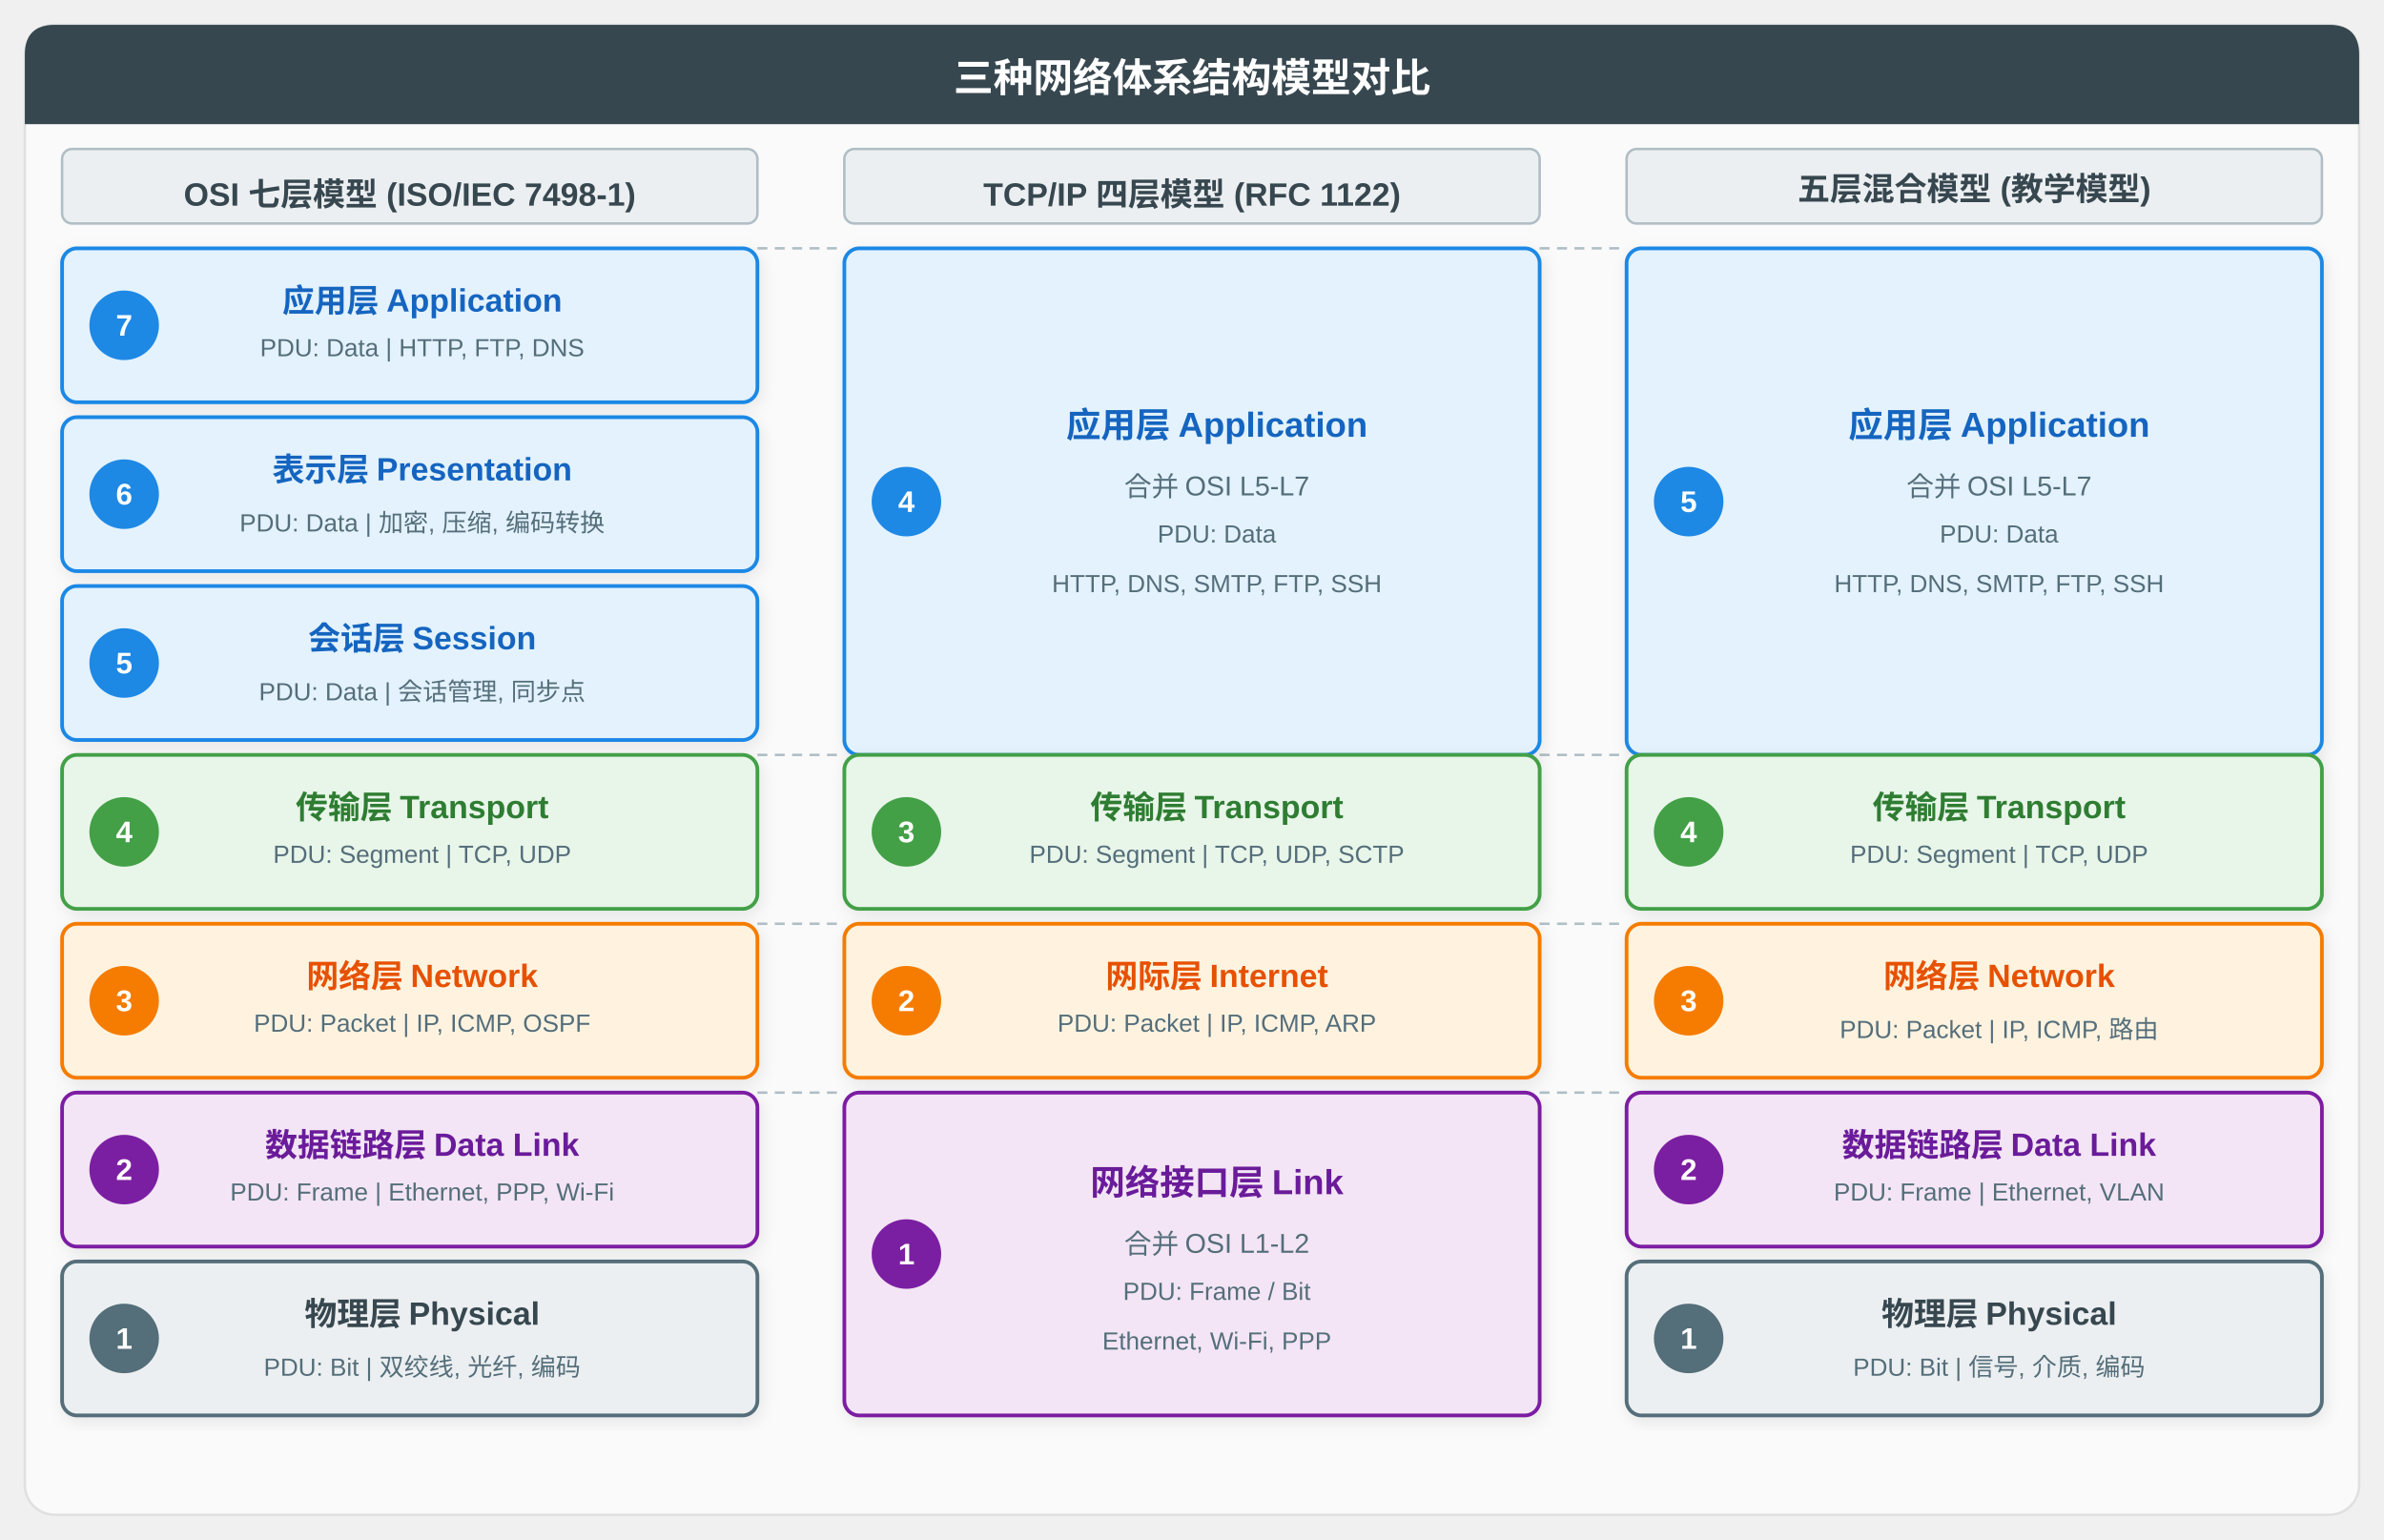
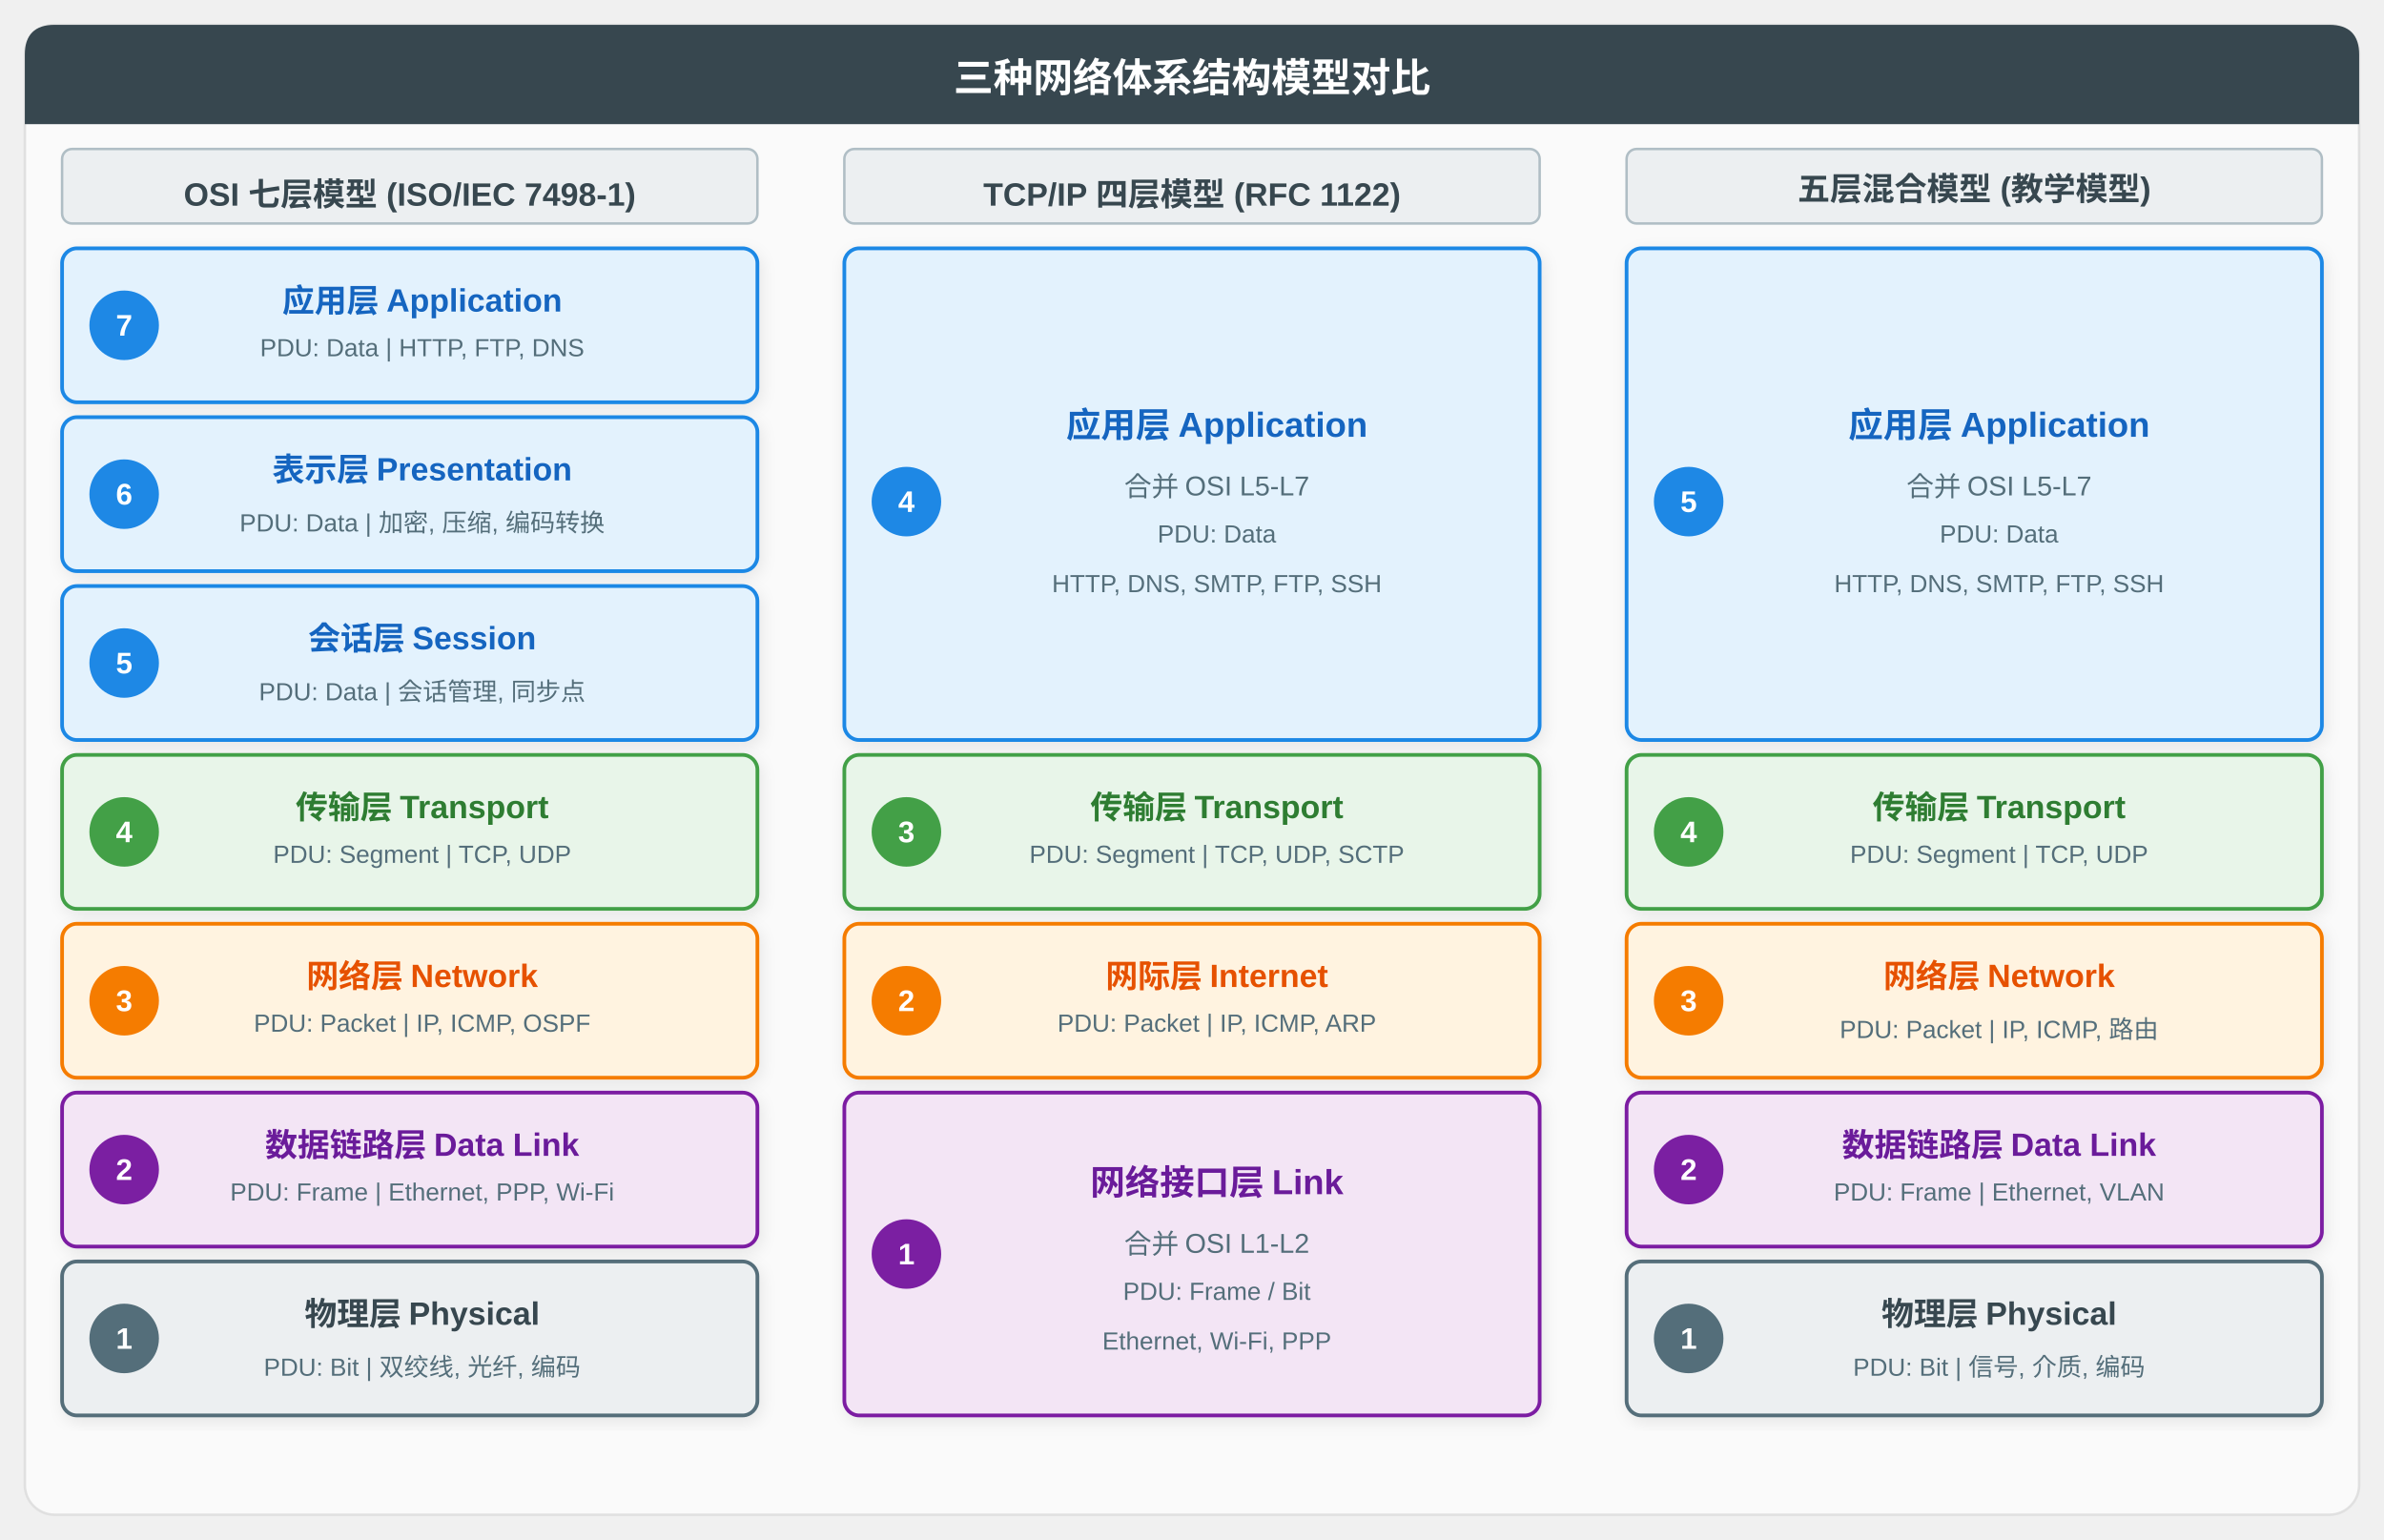
<svg xmlns="http://www.w3.org/2000/svg" viewBox="0 0 960 620" font-family="'Segoe UI',Arial,sans-serif">
  <defs>
    <filter id="s1">
      <feDropShadow dx="1" dy="2" flood-color="#000" flood-opacity="0.08" stdDeviation="3" />
    </filter>
  </defs>
  <rect x="10" y="10" width="940" height="600" rx="12" fill="#FAFAFA" stroke="#E0E0E0" stroke-width="1" />
  <path d="M10,22 Q10,10 22,10 H938 Q950,10 950,22 V50 H10 Z" fill="#37474F" />
  <text x="480" y="30" text-anchor="middle" dominant-baseline="central" fill="#FFF" font-size="16" font-weight="bold">三种网络体系结构模型对比</text>
  <rect x="25" y="60" width="280" height="30" rx="4" fill="#ECEFF1" stroke="#B0BEC5" stroke-width="1" />
  <text x="165" y="75" text-anchor="middle" dominant-baseline="central" fill="#37474F" font-size="13" font-weight="bold">OSI 七层模型 (ISO/IEC 7498-1)</text>
  <rect x="340" y="60" width="280" height="30" rx="4" fill="#ECEFF1" stroke="#B0BEC5" stroke-width="1" />
  <text x="480" y="75" text-anchor="middle" dominant-baseline="central" fill="#37474F" font-size="13" font-weight="bold">TCP/IP 四层模型 (RFC 1122)</text>
  <rect x="655" y="60" width="280" height="30" rx="4" fill="#ECEFF1" stroke="#B0BEC5" stroke-width="1" />
  <text x="795" y="75" text-anchor="middle" dominant-baseline="central" fill="#37474F" font-size="13" font-weight="bold">五层混合模型 (教学模型)</text>
-   <line x1="305" y1="100" x2="340" y2="100" stroke="#B0BEC5" stroke-width="1" stroke-dasharray="4,3" />
-   <line x1="620" y1="100" x2="655" y2="100" stroke="#B0BEC5" stroke-width="1" stroke-dasharray="4,3" />
-   <line x1="305" y1="304" x2="340" y2="304" stroke="#B0BEC5" stroke-width="1" stroke-dasharray="4,3" />
-   <line x1="620" y1="304" x2="655" y2="304" stroke="#B0BEC5" stroke-width="1" stroke-dasharray="4,3" />
-   <line x1="305" y1="372" x2="340" y2="372" stroke="#B0BEC5" stroke-width="1" stroke-dasharray="4,3" />
-   <line x1="620" y1="372" x2="655" y2="372" stroke="#B0BEC5" stroke-width="1" stroke-dasharray="4,3" />
-   <line x1="305" y1="440" x2="340" y2="440" stroke="#B0BEC5" stroke-width="1" stroke-dasharray="4,3" />
-   <line x1="620" y1="440" x2="655" y2="440" stroke="#B0BEC5" stroke-width="1" stroke-dasharray="4,3" />
  <rect x="25" y="100" width="280" height="62" rx="6" fill="#E3F2FD" stroke="#1E88E5" stroke-width="1.5" filter="url(#s1)" />
  <circle cx="50" cy="131" r="14" fill="#1E88E5" />
  <text x="50" y="131" text-anchor="middle" dominant-baseline="central" fill="#FFF" font-size="12" font-weight="bold">7</text>
  <text x="170" y="120" text-anchor="middle" dominant-baseline="central" fill="#1565C0" font-size="13" font-weight="bold">应用层 Application</text>
  <text x="170" y="140" text-anchor="middle" dominant-baseline="central" fill="#546E7A" font-size="10">PDU: Data | HTTP, FTP, DNS</text>
  <rect x="25" y="168" width="280" height="62" rx="6" fill="#E3F2FD" stroke="#1E88E5" stroke-width="1.5" filter="url(#s1)" />
  <circle cx="50" cy="199" r="14" fill="#1E88E5" />
  <text x="50" y="199" text-anchor="middle" dominant-baseline="central" fill="#FFF" font-size="12" font-weight="bold">6</text>
  <text x="170" y="188" text-anchor="middle" dominant-baseline="central" fill="#1565C0" font-size="13" font-weight="bold">表示层 Presentation</text>
  <text x="170" y="208" text-anchor="middle" dominant-baseline="central" fill="#546E7A" font-size="10">PDU: Data | 加密, 压缩, 编码转换</text>
  <rect x="25" y="236" width="280" height="62" rx="6" fill="#E3F2FD" stroke="#1E88E5" stroke-width="1.5" filter="url(#s1)" />
  <circle cx="50" cy="267" r="14" fill="#1E88E5" />
  <text x="50" y="267" text-anchor="middle" dominant-baseline="central" fill="#FFF" font-size="12" font-weight="bold">5</text>
  <text x="170" y="256" text-anchor="middle" dominant-baseline="central" fill="#1565C0" font-size="13" font-weight="bold">会话层 Session</text>
  <text x="170" y="276" text-anchor="middle" dominant-baseline="central" fill="#546E7A" font-size="10">PDU: Data | 会话管理, 同步点</text>
  <rect x="25" y="304" width="280" height="62" rx="6" fill="#E8F5E9" stroke="#43A047" stroke-width="1.5" filter="url(#s1)" />
  <circle cx="50" cy="335" r="14" fill="#43A047" />
  <text x="50" y="335" text-anchor="middle" dominant-baseline="central" fill="#FFF" font-size="12" font-weight="bold">4</text>
  <text x="170" y="324" text-anchor="middle" dominant-baseline="central" fill="#2E7D32" font-size="13" font-weight="bold">传输层 Transport</text>
  <text x="170" y="344" text-anchor="middle" dominant-baseline="central" fill="#546E7A" font-size="10">PDU: Segment | TCP, UDP</text>
  <rect x="25" y="372" width="280" height="62" rx="6" fill="#FFF3E0" stroke="#F57C00" stroke-width="1.5" filter="url(#s1)" />
  <circle cx="50" cy="403" r="14" fill="#F57C00" />
  <text x="50" y="403" text-anchor="middle" dominant-baseline="central" fill="#FFF" font-size="12" font-weight="bold">3</text>
  <text x="170" y="392" text-anchor="middle" dominant-baseline="central" fill="#E65100" font-size="13" font-weight="bold">网络层 Network</text>
  <text x="170" y="412" text-anchor="middle" dominant-baseline="central" fill="#546E7A" font-size="10">PDU: Packet | IP, ICMP, OSPF</text>
  <rect x="25" y="440" width="280" height="62" rx="6" fill="#F3E5F5" stroke="#7B1FA2" stroke-width="1.5" filter="url(#s1)" />
  <circle cx="50" cy="471" r="14" fill="#7B1FA2" />
  <text x="50" y="471" text-anchor="middle" dominant-baseline="central" fill="#FFF" font-size="12" font-weight="bold">2</text>
  <text x="170" y="460" text-anchor="middle" dominant-baseline="central" fill="#6A1B9A" font-size="13" font-weight="bold">数据链路层 Data Link</text>
  <text x="170" y="480" text-anchor="middle" dominant-baseline="central" fill="#546E7A" font-size="10">PDU: Frame | Ethernet, PPP, Wi-Fi</text>
  <rect x="25" y="508" width="280" height="62" rx="6" fill="#ECEFF1" stroke="#546E7A" stroke-width="1.5" filter="url(#s1)" />
  <circle cx="50" cy="539" r="14" fill="#546E7A" />
  <text x="50" y="539" text-anchor="middle" dominant-baseline="central" fill="#FFF" font-size="12" font-weight="bold">1</text>
  <text x="170" y="528" text-anchor="middle" dominant-baseline="central" fill="#37474F" font-size="13" font-weight="bold">物理层 Physical</text>
  <text x="170" y="548" text-anchor="middle" dominant-baseline="central" fill="#546E7A" font-size="10">PDU: Bit | 双绞线, 光纤, 编码</text>
-   <rect x="340" y="100" width="280" height="204" rx="6" fill="#E3F2FD" stroke="#1E88E5" stroke-width="1.5" filter="url(#s1)" />
+   <rect x="340" y="100" width="280" height="198" rx="6" fill="#E3F2FD" stroke="#1E88E5" stroke-width="1.5" filter="url(#s1)" />
  <circle cx="365" cy="202" r="14" fill="#1E88E5" />
  <text x="365" y="202" text-anchor="middle" dominant-baseline="central" fill="#FFF" font-size="12" font-weight="bold">4</text>
  <text x="490" y="170" text-anchor="middle" dominant-baseline="central" fill="#1565C0" font-size="14" font-weight="bold">应用层 Application</text>
  <text x="490" y="195" text-anchor="middle" dominant-baseline="central" fill="#546E7A" font-size="11">合并 OSI L5-L7</text>
  <text x="490" y="215" text-anchor="middle" dominant-baseline="central" fill="#546E7A" font-size="10">PDU: Data</text>
  <text x="490" y="235" text-anchor="middle" dominant-baseline="central" fill="#546E7A" font-size="10">HTTP, DNS, SMTP, FTP, SSH</text>
  <rect x="340" y="304" width="280" height="62" rx="6" fill="#E8F5E9" stroke="#43A047" stroke-width="1.5" filter="url(#s1)" />
  <circle cx="365" cy="335" r="14" fill="#43A047" />
  <text x="365" y="335" text-anchor="middle" dominant-baseline="central" fill="#FFF" font-size="12" font-weight="bold">3</text>
  <text x="490" y="324" text-anchor="middle" dominant-baseline="central" fill="#2E7D32" font-size="13" font-weight="bold">传输层 Transport</text>
  <text x="490" y="344" text-anchor="middle" dominant-baseline="central" fill="#546E7A" font-size="10">PDU: Segment | TCP, UDP, SCTP</text>
  <rect x="340" y="372" width="280" height="62" rx="6" fill="#FFF3E0" stroke="#F57C00" stroke-width="1.5" filter="url(#s1)" />
  <circle cx="365" cy="403" r="14" fill="#F57C00" />
  <text x="365" y="403" text-anchor="middle" dominant-baseline="central" fill="#FFF" font-size="12" font-weight="bold">2</text>
  <text x="490" y="392" text-anchor="middle" dominant-baseline="central" fill="#E65100" font-size="13" font-weight="bold">网际层 Internet</text>
  <text x="490" y="412" text-anchor="middle" dominant-baseline="central" fill="#546E7A" font-size="10">PDU: Packet | IP, ICMP, ARP</text>
  <rect x="340" y="440" width="280" height="130" rx="6" fill="#F3E5F5" stroke="#7B1FA2" stroke-width="1.5" filter="url(#s1)" />
  <circle cx="365" cy="505" r="14" fill="#7B1FA2" />
  <text x="365" y="505" text-anchor="middle" dominant-baseline="central" fill="#FFF" font-size="12" font-weight="bold">1</text>
  <text x="490" y="475" text-anchor="middle" dominant-baseline="central" fill="#6A1B9A" font-size="14" font-weight="bold">网络接口层 Link</text>
  <text x="490" y="500" text-anchor="middle" dominant-baseline="central" fill="#546E7A" font-size="11">合并 OSI L1-L2</text>
  <text x="490" y="520" text-anchor="middle" dominant-baseline="central" fill="#546E7A" font-size="10">PDU: Frame / Bit</text>
  <text x="490" y="540" text-anchor="middle" dominant-baseline="central" fill="#546E7A" font-size="10">Ethernet, Wi-Fi, PPP</text>
-   <rect x="655" y="100" width="280" height="204" rx="6" fill="#E3F2FD" stroke="#1E88E5" stroke-width="1.5" filter="url(#s1)" />
+   <rect x="655" y="100" width="280" height="198" rx="6" fill="#E3F2FD" stroke="#1E88E5" stroke-width="1.5" filter="url(#s1)" />
  <circle cx="680" cy="202" r="14" fill="#1E88E5" />
  <text x="680" y="202" text-anchor="middle" dominant-baseline="central" fill="#FFF" font-size="12" font-weight="bold">5</text>
  <text x="805" y="170" text-anchor="middle" dominant-baseline="central" fill="#1565C0" font-size="14" font-weight="bold">应用层 Application</text>
  <text x="805" y="195" text-anchor="middle" dominant-baseline="central" fill="#546E7A" font-size="11">合并 OSI L5-L7</text>
  <text x="805" y="215" text-anchor="middle" dominant-baseline="central" fill="#546E7A" font-size="10">PDU: Data</text>
  <text x="805" y="235" text-anchor="middle" dominant-baseline="central" fill="#546E7A" font-size="10">HTTP, DNS, SMTP, FTP, SSH</text>
  <rect x="655" y="304" width="280" height="62" rx="6" fill="#E8F5E9" stroke="#43A047" stroke-width="1.5" filter="url(#s1)" />
  <circle cx="680" cy="335" r="14" fill="#43A047" />
  <text x="680" y="335" text-anchor="middle" dominant-baseline="central" fill="#FFF" font-size="12" font-weight="bold">4</text>
  <text x="805" y="324" text-anchor="middle" dominant-baseline="central" fill="#2E7D32" font-size="13" font-weight="bold">传输层 Transport</text>
  <text x="805" y="344" text-anchor="middle" dominant-baseline="central" fill="#546E7A" font-size="10">PDU: Segment | TCP, UDP</text>
  <rect x="655" y="372" width="280" height="62" rx="6" fill="#FFF3E0" stroke="#F57C00" stroke-width="1.5" filter="url(#s1)" />
  <circle cx="680" cy="403" r="14" fill="#F57C00" />
  <text x="680" y="403" text-anchor="middle" dominant-baseline="central" fill="#FFF" font-size="12" font-weight="bold">3</text>
  <text x="805" y="392" text-anchor="middle" dominant-baseline="central" fill="#E65100" font-size="13" font-weight="bold">网络层 Network</text>
  <text x="805" y="412" text-anchor="middle" dominant-baseline="central" fill="#546E7A" font-size="10">PDU: Packet | IP, ICMP, 路由</text>
  <rect x="655" y="440" width="280" height="62" rx="6" fill="#F3E5F5" stroke="#7B1FA2" stroke-width="1.5" filter="url(#s1)" />
  <circle cx="680" cy="471" r="14" fill="#7B1FA2" />
  <text x="680" y="471" text-anchor="middle" dominant-baseline="central" fill="#FFF" font-size="12" font-weight="bold">2</text>
  <text x="805" y="460" text-anchor="middle" dominant-baseline="central" fill="#6A1B9A" font-size="13" font-weight="bold">数据链路层 Data Link</text>
  <text x="805" y="480" text-anchor="middle" dominant-baseline="central" fill="#546E7A" font-size="10">PDU: Frame | Ethernet, VLAN</text>
  <rect x="655" y="508" width="280" height="62" rx="6" fill="#ECEFF1" stroke="#546E7A" stroke-width="1.5" filter="url(#s1)" />
  <circle cx="680" cy="539" r="14" fill="#546E7A" />
  <text x="680" y="539" text-anchor="middle" dominant-baseline="central" fill="#FFF" font-size="12" font-weight="bold">1</text>
  <text x="805" y="528" text-anchor="middle" dominant-baseline="central" fill="#37474F" font-size="13" font-weight="bold">物理层 Physical</text>
  <text x="805" y="548" text-anchor="middle" dominant-baseline="central" fill="#546E7A" font-size="10">PDU: Bit | 信号, 介质, 编码</text>
</svg>
